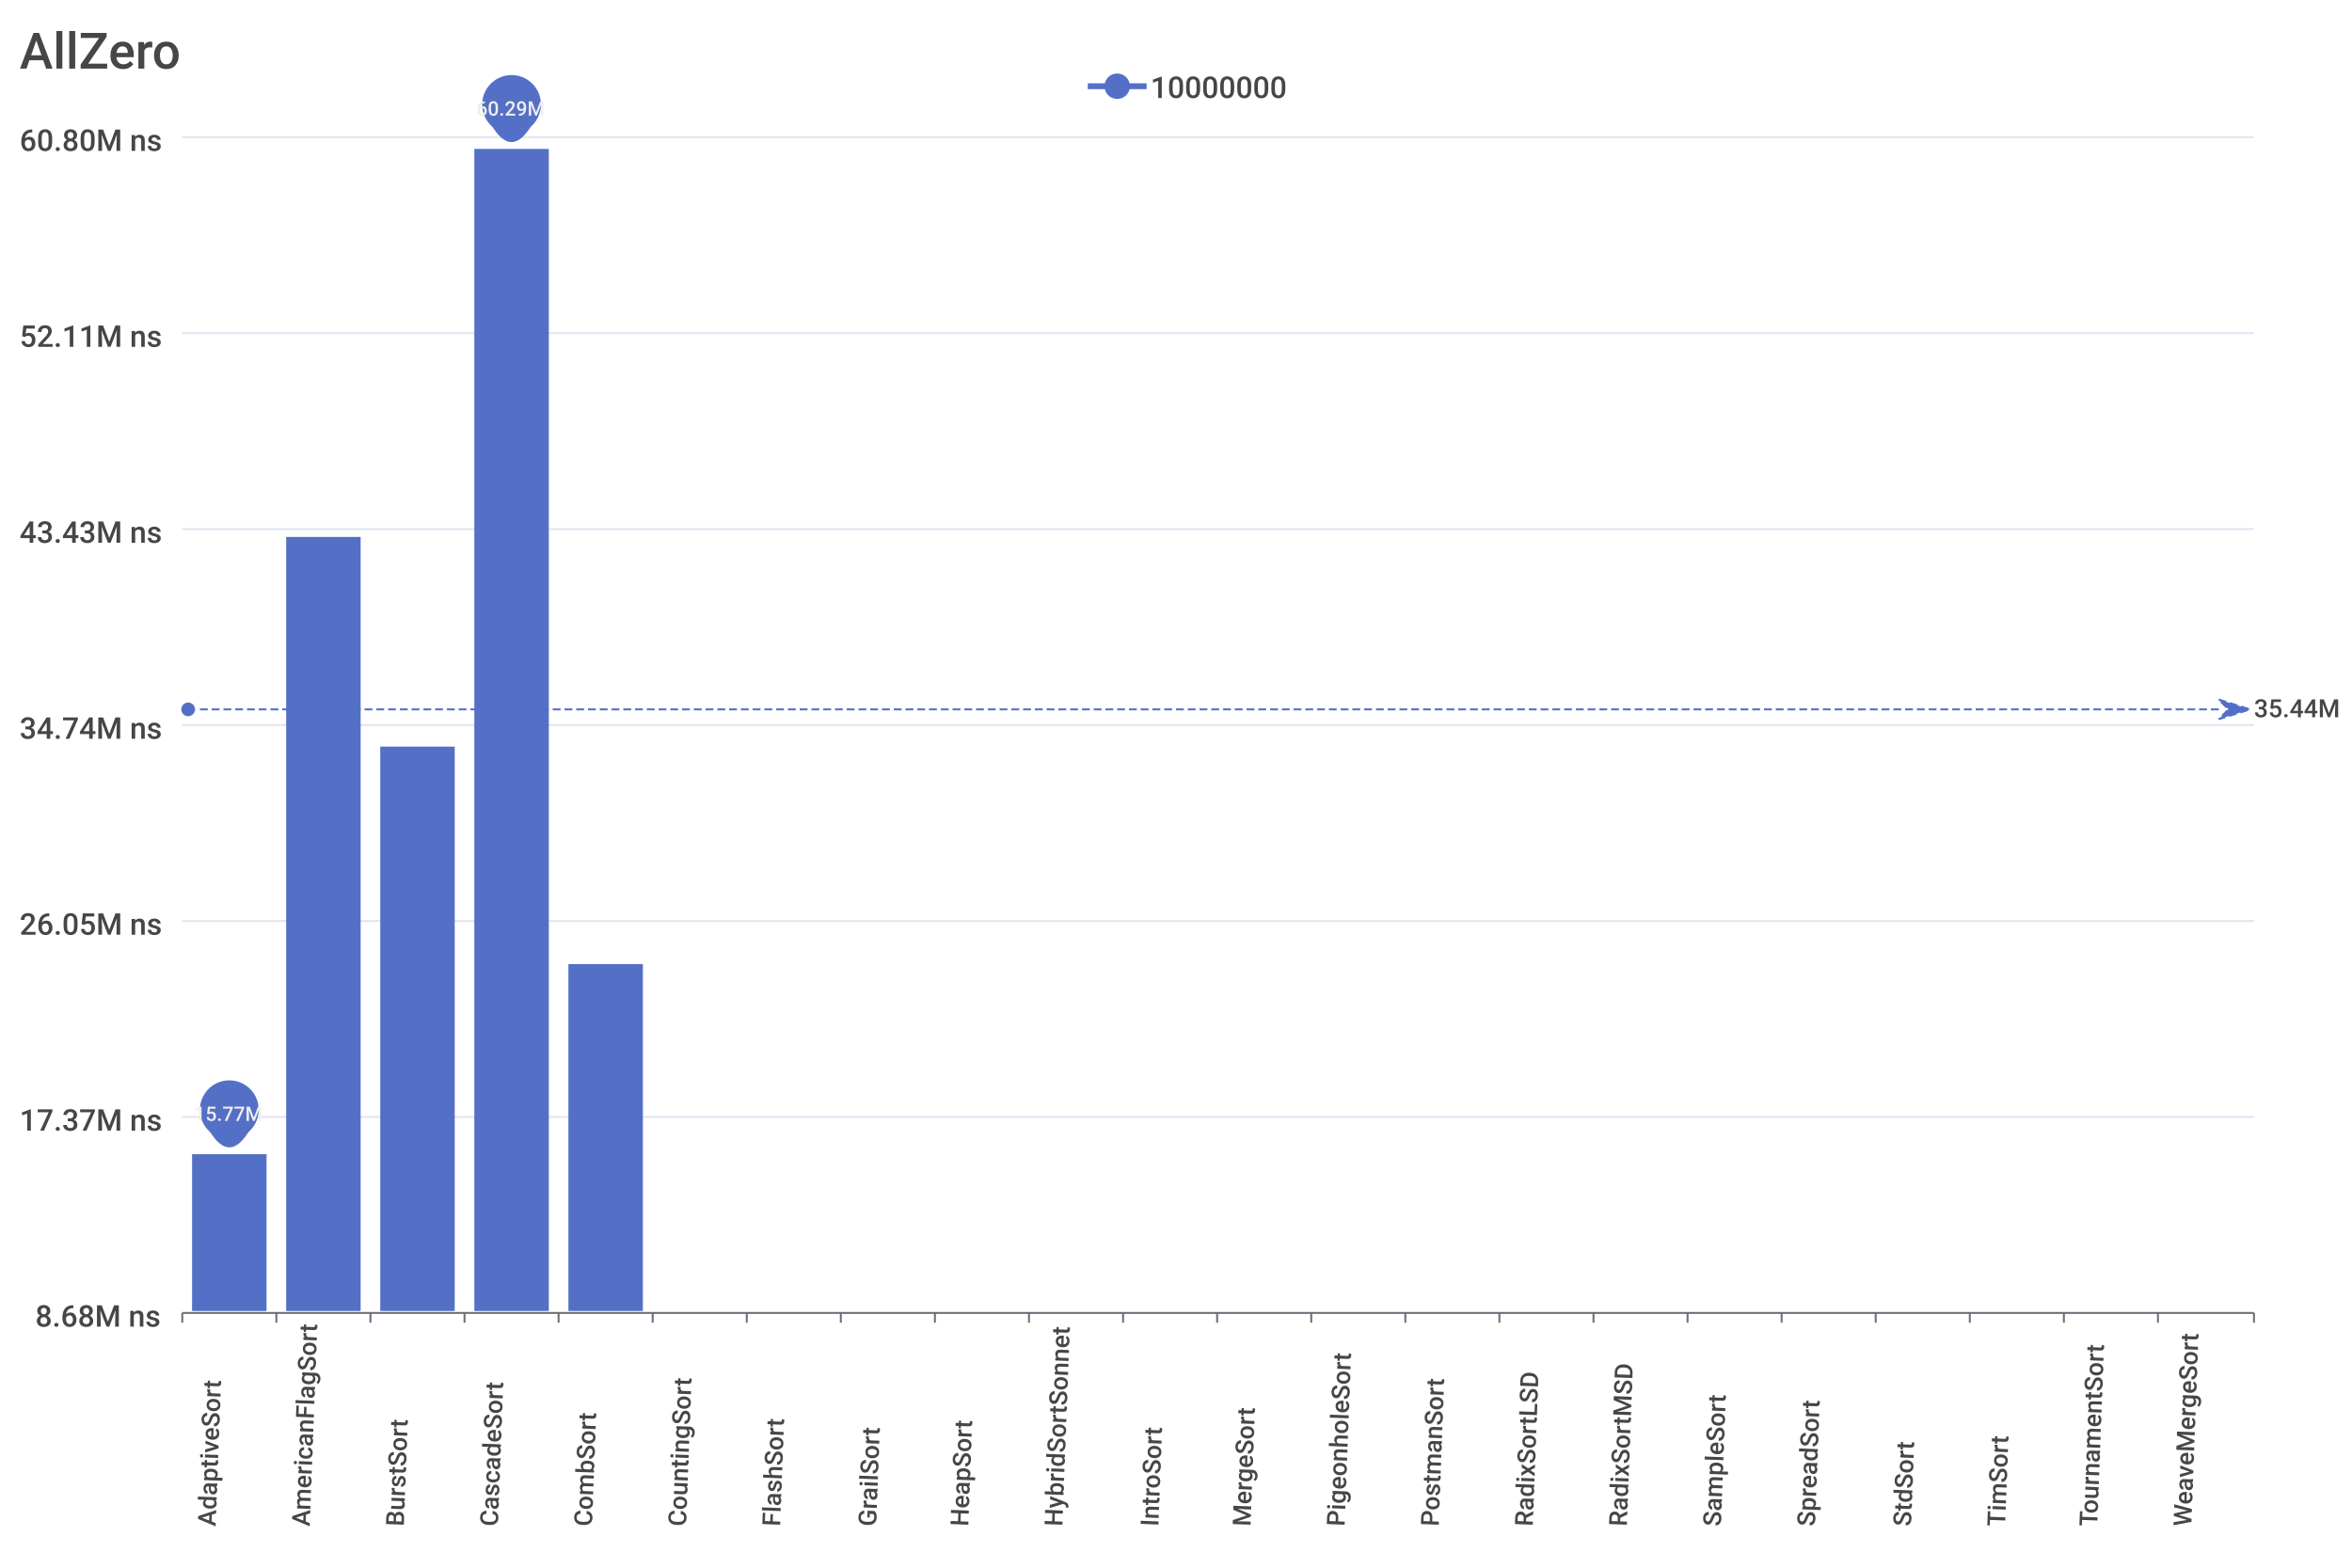
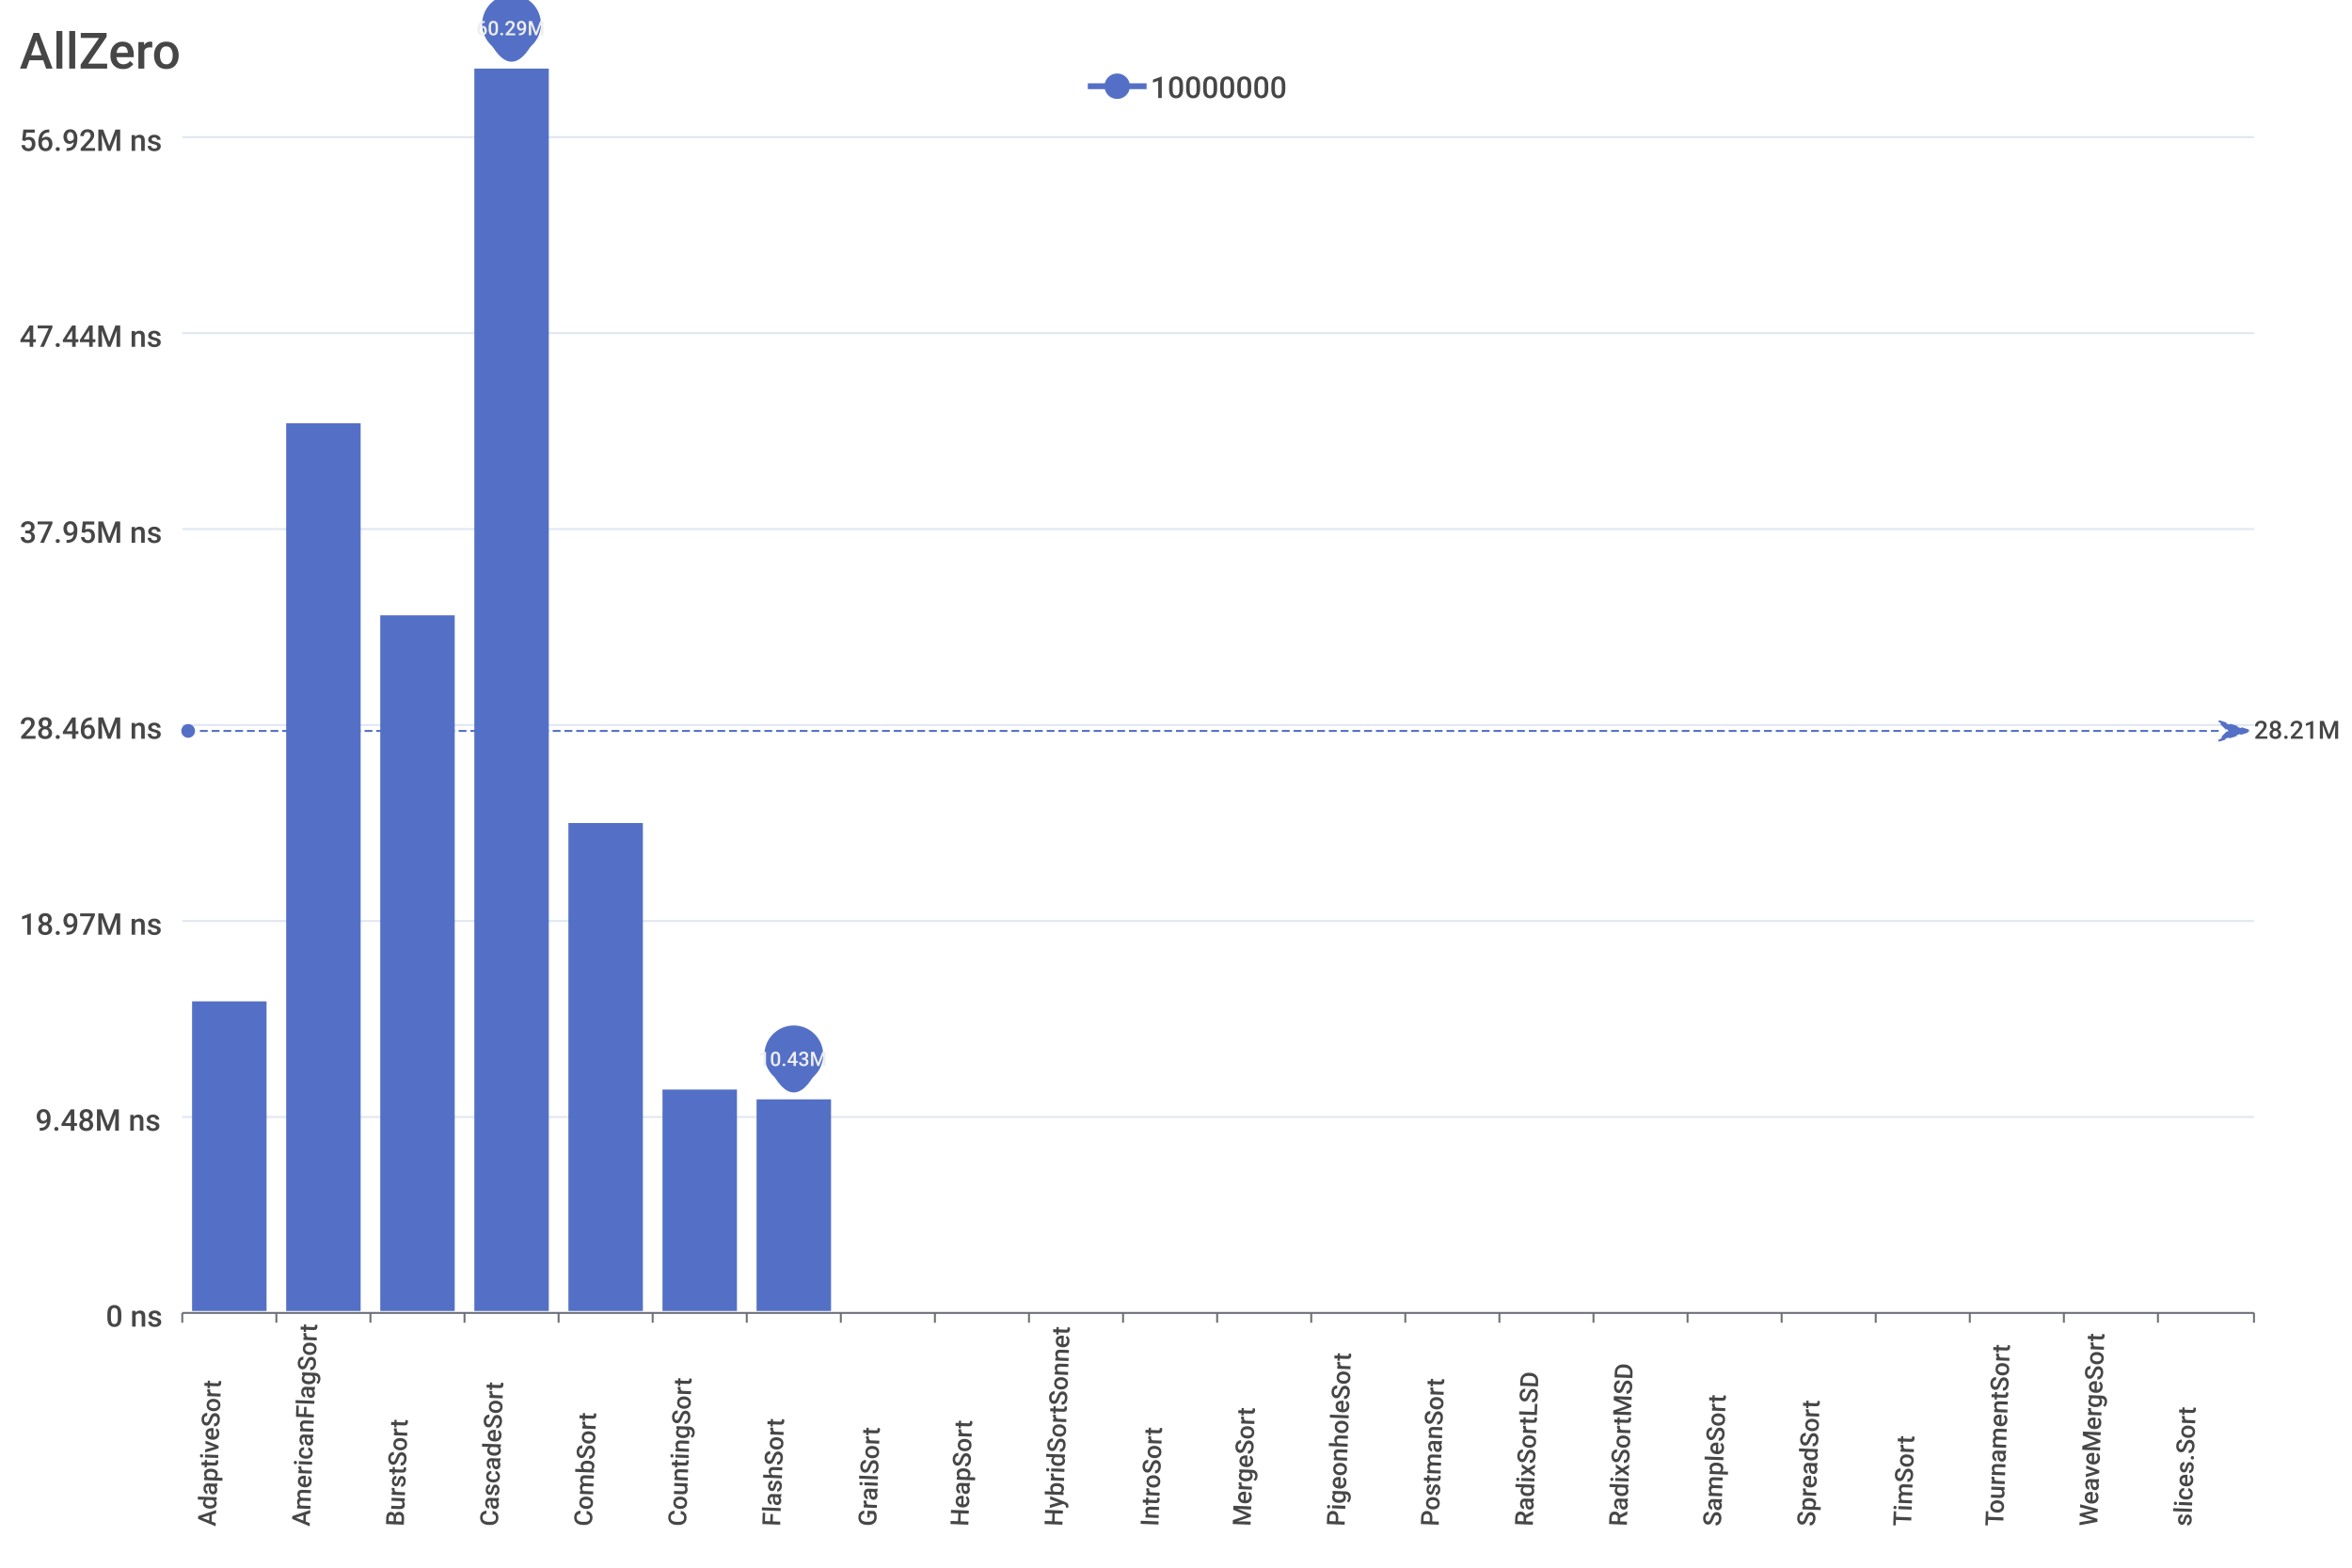
<svg xmlns="http://www.w3.org/2000/svg" width="1200" height="800">\n<path d="M 0 0 L 1200 0 L 1200 800 L 0 800 L 0 0" style="stroke-width:0;stroke:none;fill:rgba(255,255,255,1.0)" />
  <path d="M 555 44 L 585 44" style="stroke-width:3;stroke:rgba(84,112,198,1.0);fill:rgba(84,112,198,1.0)" />
  <circle cx="570" cy="44" r="5" style="stroke-width:3;stroke:rgba(84,112,198,1.0);fill:rgba(84,112,198,1.0)" />
  <path d="" style="stroke-width:3;stroke:rgba(84,112,198,1.0);fill:rgba(84,112,198,1.0)" />
  <text x="587" y="50" style="stroke-width:0;stroke:none;fill:rgba(70,70,70,1.0);font-size:15.3px;font-family:'Roboto Medium',sans-serif">10000000</text>
  <text x="10" y="35" style="stroke-width:0;stroke:none;fill:rgba(70,70,70,1.0);font-size:25.6px;font-family:'Roboto Medium',sans-serif">AllZero</text>
-   <text x="10" y="77" style="stroke-width:0;stroke:none;fill:rgba(70,70,70,1.0);font-size:15.3px;font-family:'Roboto Medium',sans-serif">60.80M ns</text>
-   <text x="10" y="177" style="stroke-width:0;stroke:none;fill:rgba(70,70,70,1.0);font-size:15.3px;font-family:'Roboto Medium',sans-serif">52.11M ns</text>
-   <text x="10" y="277" style="stroke-width:0;stroke:none;fill:rgba(70,70,70,1.0);font-size:15.3px;font-family:'Roboto Medium',sans-serif">43.43M ns</text>
-   <text x="10" y="377" style="stroke-width:0;stroke:none;fill:rgba(70,70,70,1.0);font-size:15.3px;font-family:'Roboto Medium',sans-serif">34.74M ns</text>
-   <text x="10" y="477" style="stroke-width:0;stroke:none;fill:rgba(70,70,70,1.0);font-size:15.3px;font-family:'Roboto Medium',sans-serif">26.05M ns</text>
-   <text x="10" y="577" style="stroke-width:0;stroke:none;fill:rgba(70,70,70,1.0);font-size:15.3px;font-family:'Roboto Medium',sans-serif">17.37M ns</text>
-   <text x="18" y="677" style="stroke-width:0;stroke:none;fill:rgba(70,70,70,1.0);font-size:15.3px;font-family:'Roboto Medium',sans-serif">8.68M ns</text>
+   <text x="10" y="77" style="stroke-width:0;stroke:none;fill:rgba(70,70,70,1.0);font-size:15.3px;font-family:'Roboto Medium',sans-serif">56.92M ns</text>
+   <text x="10" y="177" style="stroke-width:0;stroke:none;fill:rgba(70,70,70,1.0);font-size:15.3px;font-family:'Roboto Medium',sans-serif">47.44M ns</text>
+   <text x="10" y="277" style="stroke-width:0;stroke:none;fill:rgba(70,70,70,1.0);font-size:15.3px;font-family:'Roboto Medium',sans-serif">37.95M ns</text>
+   <text x="10" y="377" style="stroke-width:0;stroke:none;fill:rgba(70,70,70,1.0);font-size:15.3px;font-family:'Roboto Medium',sans-serif">28.46M ns</text>
+   <text x="10" y="477" style="stroke-width:0;stroke:none;fill:rgba(70,70,70,1.0);font-size:15.3px;font-family:'Roboto Medium',sans-serif">18.97M ns</text>
+   <text x="18" y="577" style="stroke-width:0;stroke:none;fill:rgba(70,70,70,1.0);font-size:15.3px;font-family:'Roboto Medium',sans-serif">9.48M ns</text>
+   <text x="54" y="677" style="stroke-width:0;stroke:none;fill:rgba(70,70,70,1.0);font-size:15.3px;font-family:'Roboto Medium',sans-serif">0 ns</text>
  <path d="M 93 70 L 1150 70" style="stroke-width:1;stroke:rgba(224,230,242,1.0);fill:none" />
  <path d="M 93 170 L 1150 170" style="stroke-width:1;stroke:rgba(224,230,242,1.0);fill:none" />
  <path d="M 93 270 L 1150 270" style="stroke-width:1;stroke:rgba(224,230,242,1.0);fill:none" />
  <path d="M 93 370 L 1150 370" style="stroke-width:1;stroke:rgba(224,230,242,1.0);fill:none" />
  <path d="M 93 470 L 1150 470" style="stroke-width:1;stroke:rgba(224,230,242,1.0);fill:none" />
  <path d="M 93 570 L 1150 570" style="stroke-width:1;stroke:rgba(224,230,242,1.0);fill:none" />
  <path d="M 93 675 L 93 670" style="stroke-width:1;stroke:rgba(110,112,121,1.0);fill:none" />
  <path d="M 141 675 L 141 670" style="stroke-width:1;stroke:rgba(110,112,121,1.0);fill:none" />
  <path d="M 189 675 L 189 670" style="stroke-width:1;stroke:rgba(110,112,121,1.0);fill:none" />
  <path d="M 237 675 L 237 670" style="stroke-width:1;stroke:rgba(110,112,121,1.0);fill:none" />
  <path d="M 285 675 L 285 670" style="stroke-width:1;stroke:rgba(110,112,121,1.0);fill:none" />
  <path d="M 333 675 L 333 670" style="stroke-width:1;stroke:rgba(110,112,121,1.0);fill:none" />
  <path d="M 381 675 L 381 670" style="stroke-width:1;stroke:rgba(110,112,121,1.0);fill:none" />
  <path d="M 429 675 L 429 670" style="stroke-width:1;stroke:rgba(110,112,121,1.0);fill:none" />
  <path d="M 477 675 L 477 670" style="stroke-width:1;stroke:rgba(110,112,121,1.0);fill:none" />
  <path d="M 525 675 L 525 670" style="stroke-width:1;stroke:rgba(110,112,121,1.0);fill:none" />
  <path d="M 573 675 L 573 670" style="stroke-width:1;stroke:rgba(110,112,121,1.0);fill:none" />
  <path d="M 621 675 L 621 670" style="stroke-width:1;stroke:rgba(110,112,121,1.0);fill:none" />
  <path d="M 669 675 L 669 670" style="stroke-width:1;stroke:rgba(110,112,121,1.0);fill:none" />
  <path d="M 717 675 L 717 670" style="stroke-width:1;stroke:rgba(110,112,121,1.0);fill:none" />
  <path d="M 765 675 L 765 670" style="stroke-width:1;stroke:rgba(110,112,121,1.0);fill:none" />
  <path d="M 813 675 L 813 670" style="stroke-width:1;stroke:rgba(110,112,121,1.0);fill:none" />
  <path d="M 861 675 L 861 670" style="stroke-width:1;stroke:rgba(110,112,121,1.0);fill:none" />
  <path d="M 909 675 L 909 670" style="stroke-width:1;stroke:rgba(110,112,121,1.0);fill:none" />
  <path d="M 957 675 L 957 670" style="stroke-width:1;stroke:rgba(110,112,121,1.0);fill:none" />
  <path d="M 1005 675 L 1005 670" style="stroke-width:1;stroke:rgba(110,112,121,1.0);fill:none" />
  <path d="M 1053 675 L 1053 670" style="stroke-width:1;stroke:rgba(110,112,121,1.0);fill:none" />
  <path d="M 1101 675 L 1101 670" style="stroke-width:1;stroke:rgba(110,112,121,1.0);fill:none" />
  <path d="M 1150 675 L 1150 670" style="stroke-width:1;stroke:rgba(110,112,121,1.0);fill:none" />
  <path d="M 93 670 L 1150 670" style="stroke-width:1;stroke:rgba(110,112,121,1.0);fill:none" />
  <text x="110" y="779" style="stroke-width:0;stroke:none;fill:rgba(70,70,70,1.0);font-size:12.8px;font-family:'Roboto Medium',sans-serif" transform="rotate(272.15,110,779)">AdaptiveSort</text>
  <text x="158" y="779" style="stroke-width:0;stroke:none;fill:rgba(70,70,70,1.0);font-size:12.8px;font-family:'Roboto Medium',sans-serif" transform="rotate(272.15,158,779)">AmericanFlagSort</text>
  <text x="206" y="779" style="stroke-width:0;stroke:none;fill:rgba(70,70,70,1.0);font-size:12.8px;font-family:'Roboto Medium',sans-serif" transform="rotate(272.15,206,779)">BurstSort</text>
  <text x="254" y="779" style="stroke-width:0;stroke:none;fill:rgba(70,70,70,1.0);font-size:12.8px;font-family:'Roboto Medium',sans-serif" transform="rotate(272.15,254,779)">CascadeSort</text>
  <text x="302" y="779" style="stroke-width:0;stroke:none;fill:rgba(70,70,70,1.0);font-size:12.8px;font-family:'Roboto Medium',sans-serif" transform="rotate(272.15,302,779)">CombSort</text>
  <text x="350" y="779" style="stroke-width:0;stroke:none;fill:rgba(70,70,70,1.0);font-size:12.8px;font-family:'Roboto Medium',sans-serif" transform="rotate(272.15,350,779)">CountingSort</text>
  <text x="398" y="779" style="stroke-width:0;stroke:none;fill:rgba(70,70,70,1.0);font-size:12.8px;font-family:'Roboto Medium',sans-serif" transform="rotate(272.15,398,779)">FlashSort</text>
  <text x="447" y="779" style="stroke-width:0;stroke:none;fill:rgba(70,70,70,1.0);font-size:12.8px;font-family:'Roboto Medium',sans-serif" transform="rotate(272.15,447,779)">GrailSort</text>
  <text x="494" y="779" style="stroke-width:0;stroke:none;fill:rgba(70,70,70,1.0);font-size:12.8px;font-family:'Roboto Medium',sans-serif" transform="rotate(272.15,494,779)">HeapSort</text>
  <text x="542" y="779" style="stroke-width:0;stroke:none;fill:rgba(70,70,70,1.0);font-size:12.8px;font-family:'Roboto Medium',sans-serif" transform="rotate(272.15,542,779)">HybridSortSonnet</text>
  <text x="591" y="779" style="stroke-width:0;stroke:none;fill:rgba(70,70,70,1.0);font-size:12.8px;font-family:'Roboto Medium',sans-serif" transform="rotate(272.15,591,779)">IntroSort</text>
  <text x="638" y="779" style="stroke-width:0;stroke:none;fill:rgba(70,70,70,1.0);font-size:12.8px;font-family:'Roboto Medium',sans-serif" transform="rotate(272.15,638,779)">MergeSort</text>
  <text x="686" y="779" style="stroke-width:0;stroke:none;fill:rgba(70,70,70,1.0);font-size:12.8px;font-family:'Roboto Medium',sans-serif" transform="rotate(272.15,686,779)">PigeonholeSort</text>
  <text x="734" y="779" style="stroke-width:0;stroke:none;fill:rgba(70,70,70,1.0);font-size:12.8px;font-family:'Roboto Medium',sans-serif" transform="rotate(272.15,734,779)">PostmanSort</text>
  <text x="782" y="779" style="stroke-width:0;stroke:none;fill:rgba(70,70,70,1.0);font-size:12.8px;font-family:'Roboto Medium',sans-serif" transform="rotate(272.15,782,779)">RadixSortLSD</text>
  <text x="830" y="779" style="stroke-width:0;stroke:none;fill:rgba(70,70,70,1.0);font-size:12.8px;font-family:'Roboto Medium',sans-serif" transform="rotate(272.15,830,779)">RadixSortMSD</text>
  <text x="878" y="779" style="stroke-width:0;stroke:none;fill:rgba(70,70,70,1.0);font-size:12.8px;font-family:'Roboto Medium',sans-serif" transform="rotate(272.15,878,779)">SampleSort</text>
  <text x="926" y="779" style="stroke-width:0;stroke:none;fill:rgba(70,70,70,1.0);font-size:12.8px;font-family:'Roboto Medium',sans-serif" transform="rotate(272.15,926,779)">SpreadSort</text>
-   <text x="975" y="779" style="stroke-width:0;stroke:none;fill:rgba(70,70,70,1.0);font-size:12.8px;font-family:'Roboto Medium',sans-serif" transform="rotate(272.15,975,779)">StdSort</text>
-   <text x="1023" y="779" style="stroke-width:0;stroke:none;fill:rgba(70,70,70,1.0);font-size:12.8px;font-family:'Roboto Medium',sans-serif" transform="rotate(272.15,1023,779)">TimSort</text>
-   <text x="1070" y="779" style="stroke-width:0;stroke:none;fill:rgba(70,70,70,1.0);font-size:12.8px;font-family:'Roboto Medium',sans-serif" transform="rotate(272.15,1070,779)">TournamentSort</text>
-   <text x="1118" y="779" style="stroke-width:0;stroke:none;fill:rgba(70,70,70,1.0);font-size:12.8px;font-family:'Roboto Medium',sans-serif" transform="rotate(272.15,1118,779)">WeaveMergeSort</text>
-   <path d="M 98 589 L 136 589 L 136 669 L 98 669 L 98 589" style="stroke-width:0;stroke:none;fill:rgba(84,112,198,1.0)" />
-   <path d="M 146 274 L 184 274 L 184 669 L 146 669 L 146 274" style="stroke-width:0;stroke:none;fill:rgba(84,112,198,1.0)" />
-   <path d="M 194 381 L 232 381 L 232 669 L 194 669 L 194 381" style="stroke-width:0;stroke:none;fill:rgba(84,112,198,1.0)" />
-   <path d="M 242 76 L 280 76 L 280 669 L 242 669 L 242 76" style="stroke-width:0;stroke:none;fill:rgba(84,112,198,1.0)" />
-   <path d="M 290 492 L 328 492 L 328 669 L 290 669 L 290 492" style="stroke-width:0;stroke:none;fill:rgba(84,112,198,1.0)" />
-   <path d="M 258 68 A 15 15 330.00 1 1 264 68 L 261 54 Z" style="stroke-width:0;stroke:none;fill:rgba(84,112,198,1.0)" />
-   <path d="M 246 54 Q261,91 276,54 Z" style="stroke-width:0;stroke:none;fill:rgba(84,112,198,1.0)" />
-   <text x="243" y="59" style="stroke-width:0;stroke:none;fill:rgba(238,238,238,1.0);font-size:10.2px;font-family:'Roboto Medium',sans-serif">60.29M</text>
-   <path d="M 114 581 A 15 15 330.00 1 1 120 581 L 117 567 Z" style="stroke-width:0;stroke:none;fill:rgba(84,112,198,1.0)" />
-   <path d="M 102 567 Q117,604 132,567 Z" style="stroke-width:0;stroke:none;fill:rgba(84,112,198,1.0)" />
-   <text x="99" y="572" style="stroke-width:0;stroke:none;fill:rgba(238,238,238,1.0);font-size:10.2px;font-family:'Roboto Medium',sans-serif">15.77M</text>
-   <circle cx="96" cy="362" r="3" style="stroke-width:1;stroke:rgba(84,112,198,1.0);fill:rgba(84,112,198,1.0)" />
+   <text x="975" y="779" style="stroke-width:0;stroke:none;fill:rgba(70,70,70,1.0);font-size:12.8px;font-family:'Roboto Medium',sans-serif" transform="rotate(272.15,975,779)">TimSort</text>
+   <text x="1022" y="779" style="stroke-width:0;stroke:none;fill:rgba(70,70,70,1.0);font-size:12.8px;font-family:'Roboto Medium',sans-serif" transform="rotate(272.15,1022,779)">TournamentSort</text>
+   <text x="1070" y="779" style="stroke-width:0;stroke:none;fill:rgba(70,70,70,1.0);font-size:12.8px;font-family:'Roboto Medium',sans-serif" transform="rotate(272.15,1070,779)">WeaveMergeSort</text>
+   <text x="1118" y="779" style="stroke-width:0;stroke:none;fill:rgba(70,70,70,1.0);font-size:12.8px;font-family:'Roboto Medium',sans-serif" transform="rotate(272.15,1118,779)">slices.Sort</text>
+   <path d="M 98 511 L 136 511 L 136 669 L 98 669 L 98 511" style="stroke-width:0;stroke:none;fill:rgba(84,112,198,1.0)" />
+   <path d="M 146 216 L 184 216 L 184 669 L 146 669 L 146 216" style="stroke-width:0;stroke:none;fill:rgba(84,112,198,1.0)" />
+   <path d="M 194 314 L 232 314 L 232 669 L 194 669 L 194 314" style="stroke-width:0;stroke:none;fill:rgba(84,112,198,1.0)" />
+   <path d="M 242 35 L 280 35 L 280 669 L 242 669 L 242 35" style="stroke-width:0;stroke:none;fill:rgba(84,112,198,1.0)" />
+   <path d="M 290 420 L 328 420 L 328 669 L 290 669 L 290 420" style="stroke-width:0;stroke:none;fill:rgba(84,112,198,1.0)" />
+   <path d="M 338 556 L 376 556 L 376 669 L 338 669 L 338 556" style="stroke-width:0;stroke:none;fill:rgba(84,112,198,1.0)" />
+   <path d="M 386 561 L 424 561 L 424 669 L 386 669 L 386 561" style="stroke-width:0;stroke:none;fill:rgba(84,112,198,1.0)" />
+   <path d="M 258 27 A 15 15 330.00 1 1 264 27 L 261 13 Z" style="stroke-width:0;stroke:none;fill:rgba(84,112,198,1.0)" />
+   <path d="M 246 13 Q261,50 276,13 Z" style="stroke-width:0;stroke:none;fill:rgba(84,112,198,1.0)" />
+   <text x="243" y="18" style="stroke-width:0;stroke:none;fill:rgba(238,238,238,1.0);font-size:10.2px;font-family:'Roboto Medium',sans-serif">60.29M</text>
+   <path d="M 402 553 A 15 15 330.00 1 1 408 553 L 405 539 Z" style="stroke-width:0;stroke:none;fill:rgba(84,112,198,1.0)" />
+   <path d="M 390 539 Q405,576 420,539 Z" style="stroke-width:0;stroke:none;fill:rgba(84,112,198,1.0)" />
+   <text x="387" y="544" style="stroke-width:0;stroke:none;fill:rgba(238,238,238,1.0);font-size:10.2px;font-family:'Roboto Medium',sans-serif">10.43M</text>
+   <circle cx="96" cy="373" r="3" style="stroke-width:1;stroke:rgba(84,112,198,1.0);fill:rgba(84,112,198,1.0)" />
  <path stroke-dasharray="4.0, 2.0" d="" style="stroke-width:1;stroke:rgba(84,112,198,1.0);fill:rgba(84,112,198,1.0)" />
-   <path stroke-dasharray="4.0, 2.0" d="M 102 362 L 1132 362" style="stroke-width:1;stroke:rgba(84,112,198,1.0);fill:rgba(84,112,198,1.0)" />
-   <path stroke-dasharray="4.0, 2.0" d="M 1132 357 L 1148 362 L 1132 367 L 1137 362 L 1132 357" style="stroke-width:1;stroke:rgba(84,112,198,1.0);fill:rgba(84,112,198,1.0)" />
-   <text x="1150" y="366" style="stroke-width:0;stroke:none;fill:rgba(70,70,70,1.0);font-size:12.8px;font-family:'Roboto Medium',sans-serif">35.44M</text>
+   <path stroke-dasharray="4.0, 2.0" d="M 102 373 L 1132 373" style="stroke-width:1;stroke:rgba(84,112,198,1.0);fill:rgba(84,112,198,1.0)" />
+   <path stroke-dasharray="4.0, 2.0" d="M 1132 368 L 1148 373 L 1132 378 L 1137 373 L 1132 368" style="stroke-width:1;stroke:rgba(84,112,198,1.0);fill:rgba(84,112,198,1.0)" />
+   <text x="1150" y="377" style="stroke-width:0;stroke:none;fill:rgba(70,70,70,1.0);font-size:12.8px;font-family:'Roboto Medium',sans-serif">28.21M</text>
</svg>
